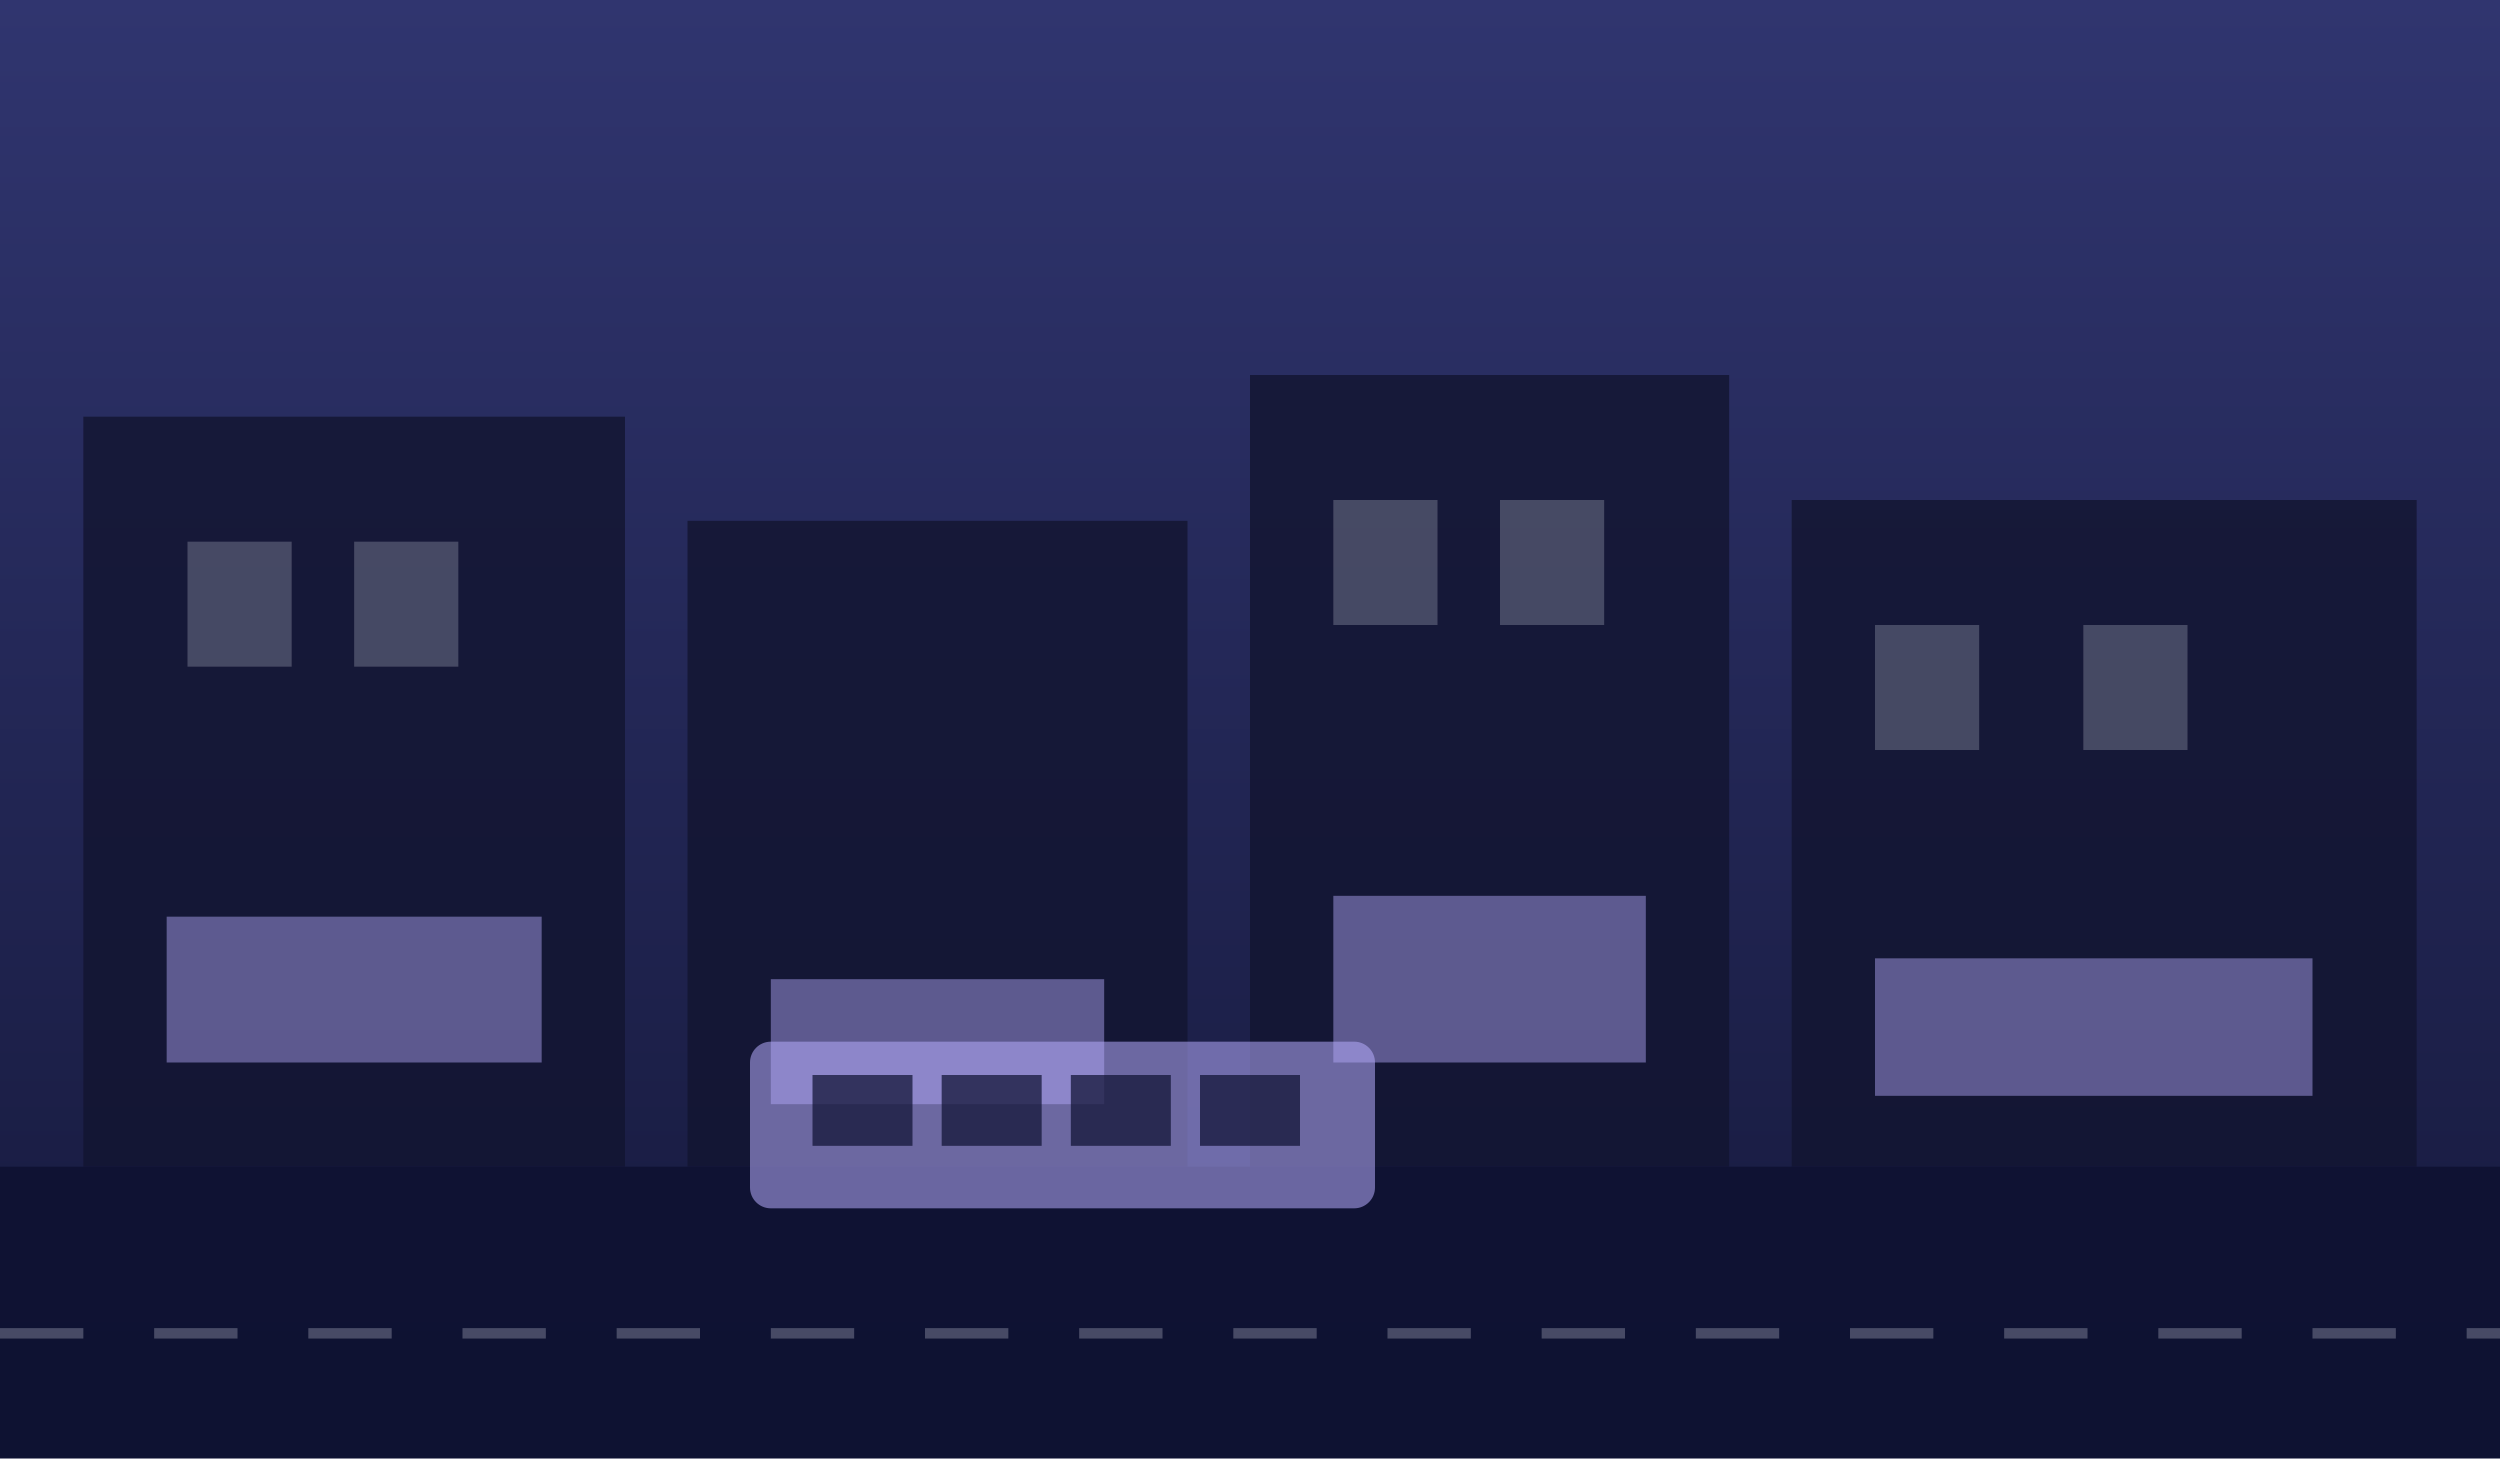
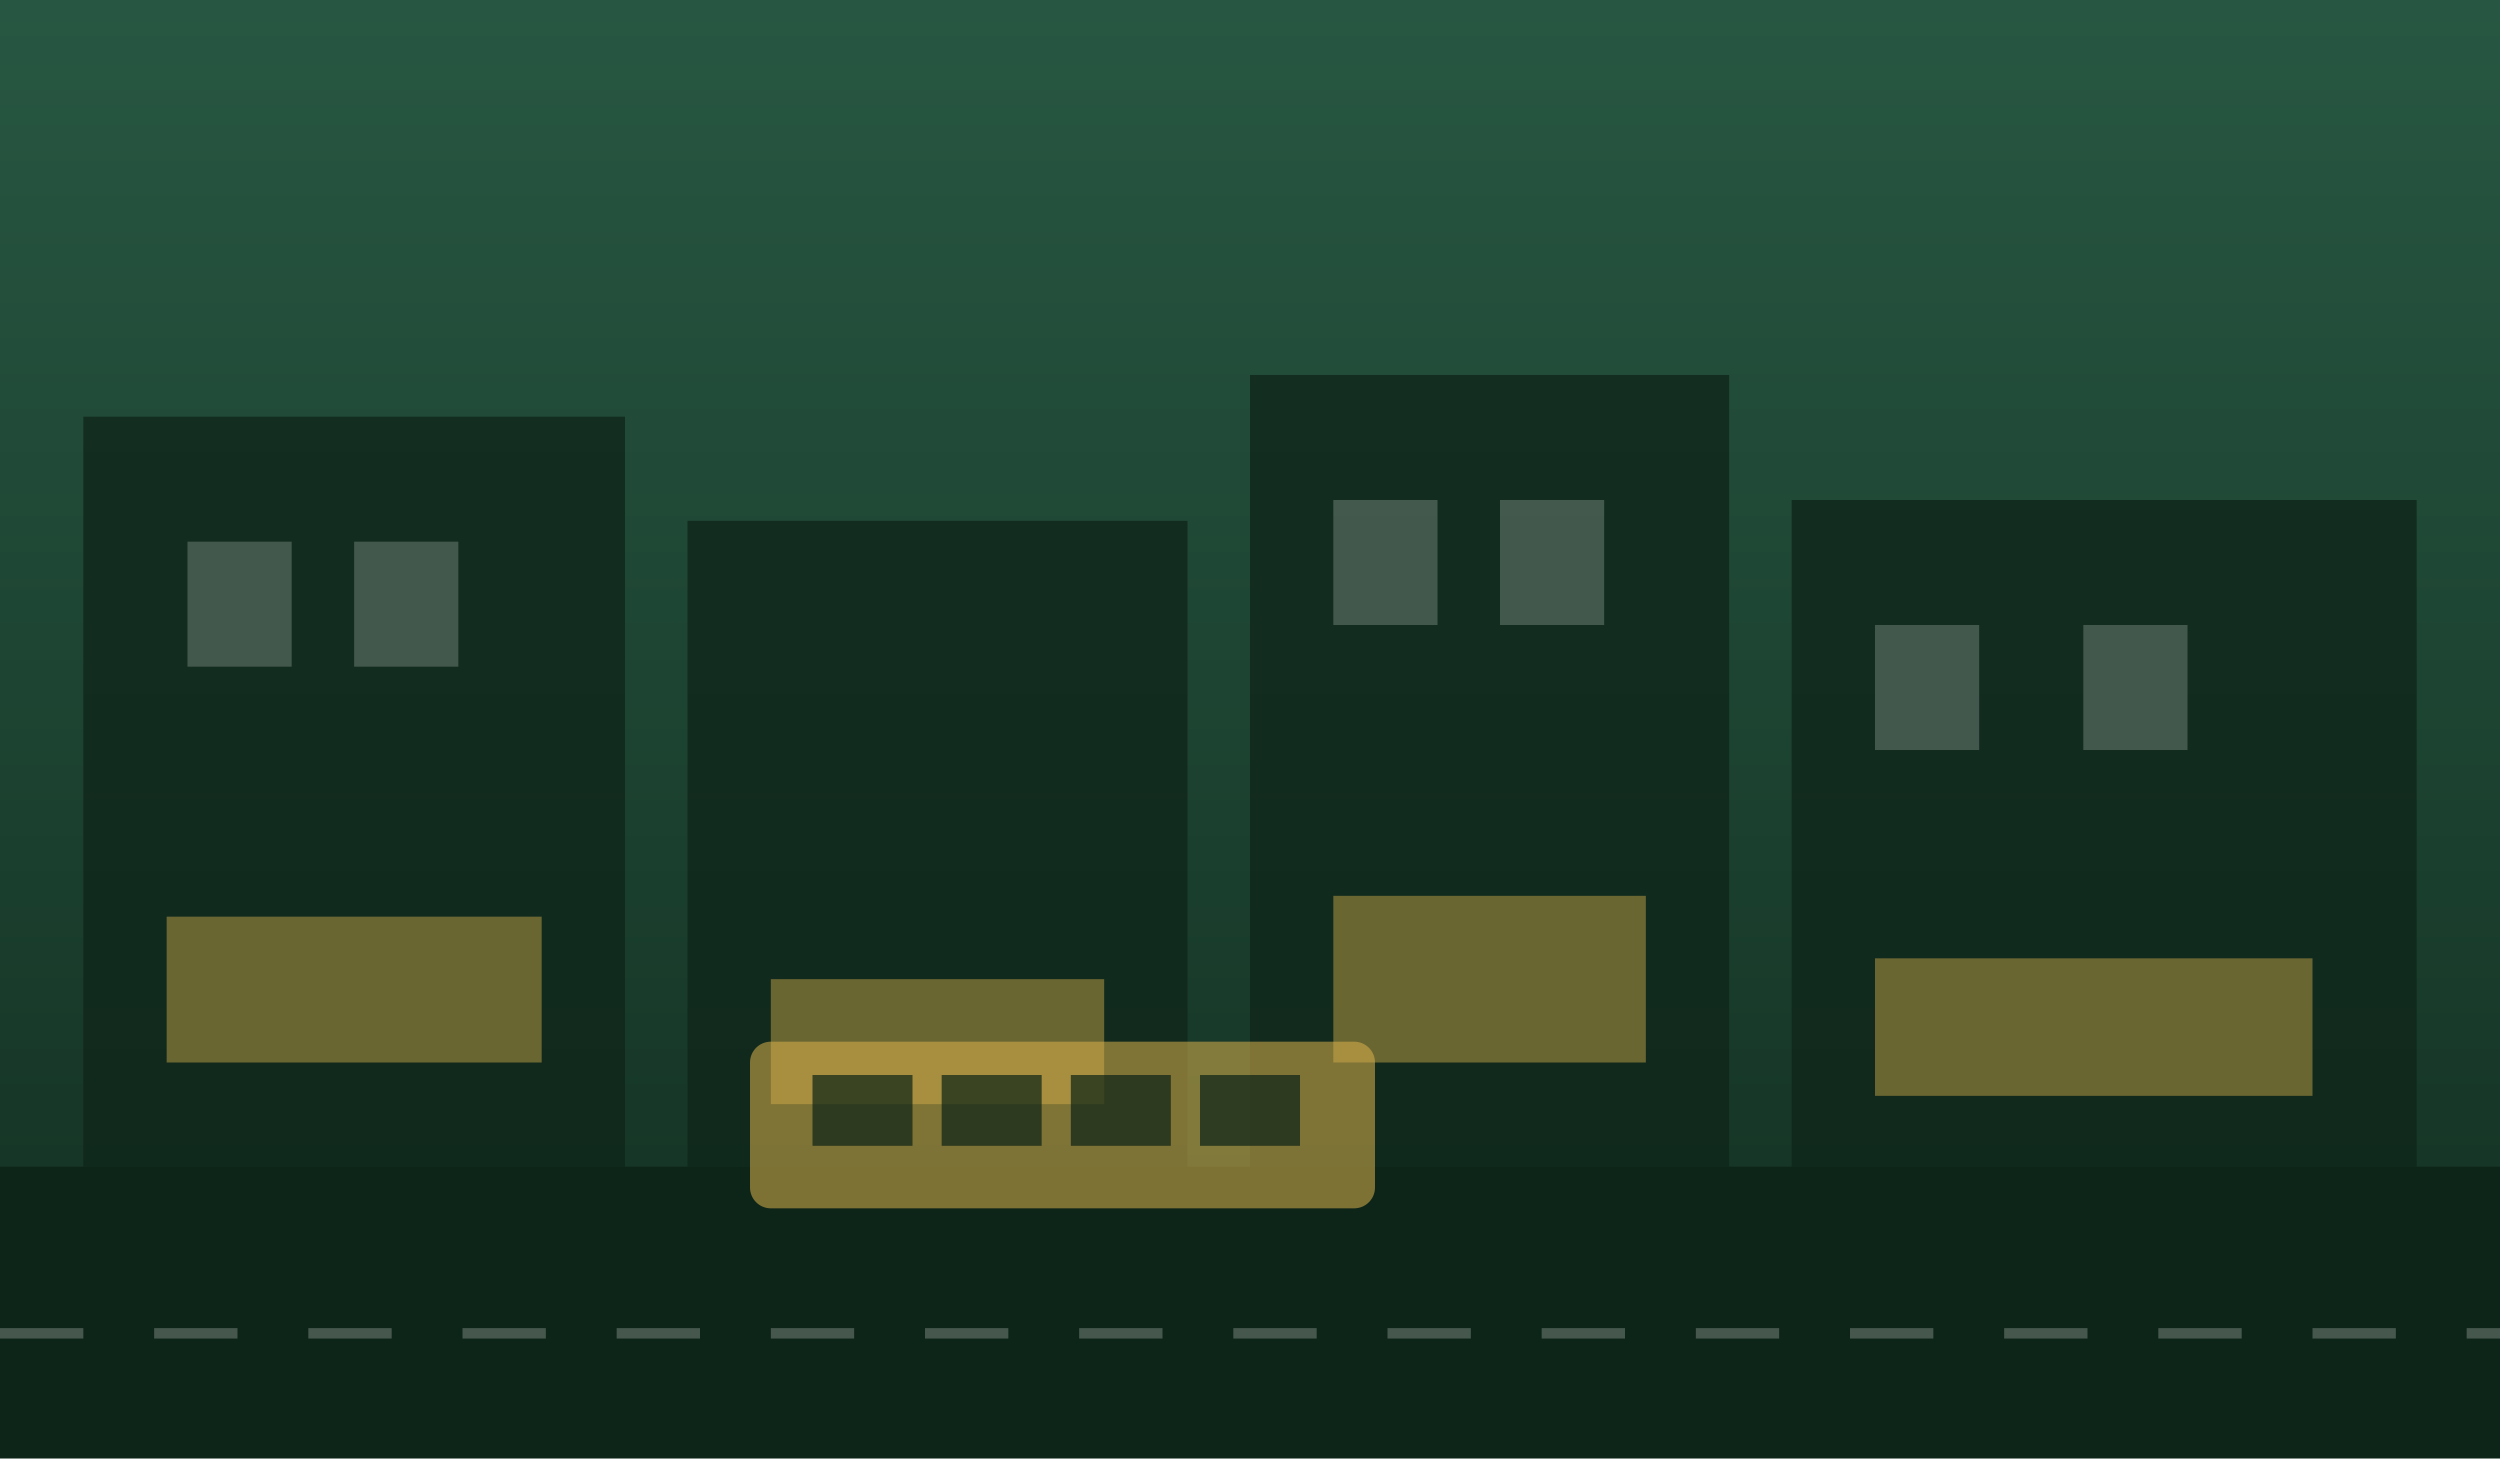
<svg xmlns="http://www.w3.org/2000/svg" viewBox="0 0 1200 700">
  <defs>
    <linearGradient id="d" x1="0" y1="0" x2="0" y2="1">
-       <stop offset="0" stop-color="#30356F" />
-       <stop offset="1" stop-color="#15183B" />
+       <stop offset="0" stop-color="#275742" />
+       <stop offset="1" stop-color="#122E20" />
    </linearGradient>
  </defs>
  <rect width="1200" height="700" fill="url(#d)" />
-   <g fill="#12142F" opacity="0.8">
+   <g fill="#0F261A" opacity="0.8">
    <rect x="40" y="200" width="260" height="360" />
    <rect x="330" y="250" width="240" height="310" />
    <rect x="600" y="180" width="230" height="380" />
    <rect x="860" y="240" width="300" height="320" />
  </g>
-   <g fill="#B5ABFC" opacity="0.45">
+   <g fill="#D8B04A" opacity="0.45">
    <rect x="80" y="440" width="180" height="70" />
    <rect x="370" y="470" width="160" height="60" />
    <rect x="640" y="430" width="150" height="80" />
    <rect x="900" y="460" width="210" height="66" />
  </g>
-   <g fill="#F3F5FE" opacity="0.22">
+   <g fill="#F1F5EB" opacity="0.22">
    <rect x="90" y="260" width="50" height="60" />
    <rect x="170" y="260" width="50" height="60" />
    <rect x="640" y="240" width="50" height="60" />
    <rect x="720" y="240" width="50" height="60" />
    <rect x="900" y="300" width="50" height="60" />
    <rect x="1000" y="300" width="50" height="60" />
  </g>
-   <rect x="0" y="560" width="1200" height="140" fill="#0D1030" opacity="0.85" />
-   <g fill="#B5ABFC" opacity="0.55">
+   <rect x="0" y="560" width="1200" height="140" fill="#0C2216" opacity="0.85" />
+   <g fill="#D8B04A" opacity="0.55">
    <rect x="360" y="500" width="300" height="80" rx="10" />
  </g>
-   <g fill="#0D1030" opacity="0.7">
+   <g fill="#0C2216" opacity="0.7">
    <rect x="390" y="516" width="48" height="34" />
    <rect x="452" y="516" width="48" height="34" />
    <rect x="514" y="516" width="48" height="34" />
    <rect x="576" y="516" width="48" height="34" />
  </g>
-   <g stroke="#F3F5FE" opacity="0.25" stroke-width="5" stroke-dasharray="40 34">
+   <g stroke="#F1F5EB" opacity="0.25" stroke-width="5" stroke-dasharray="40 34">
    <path d="M0 640 h1200" />
  </g>
</svg>
